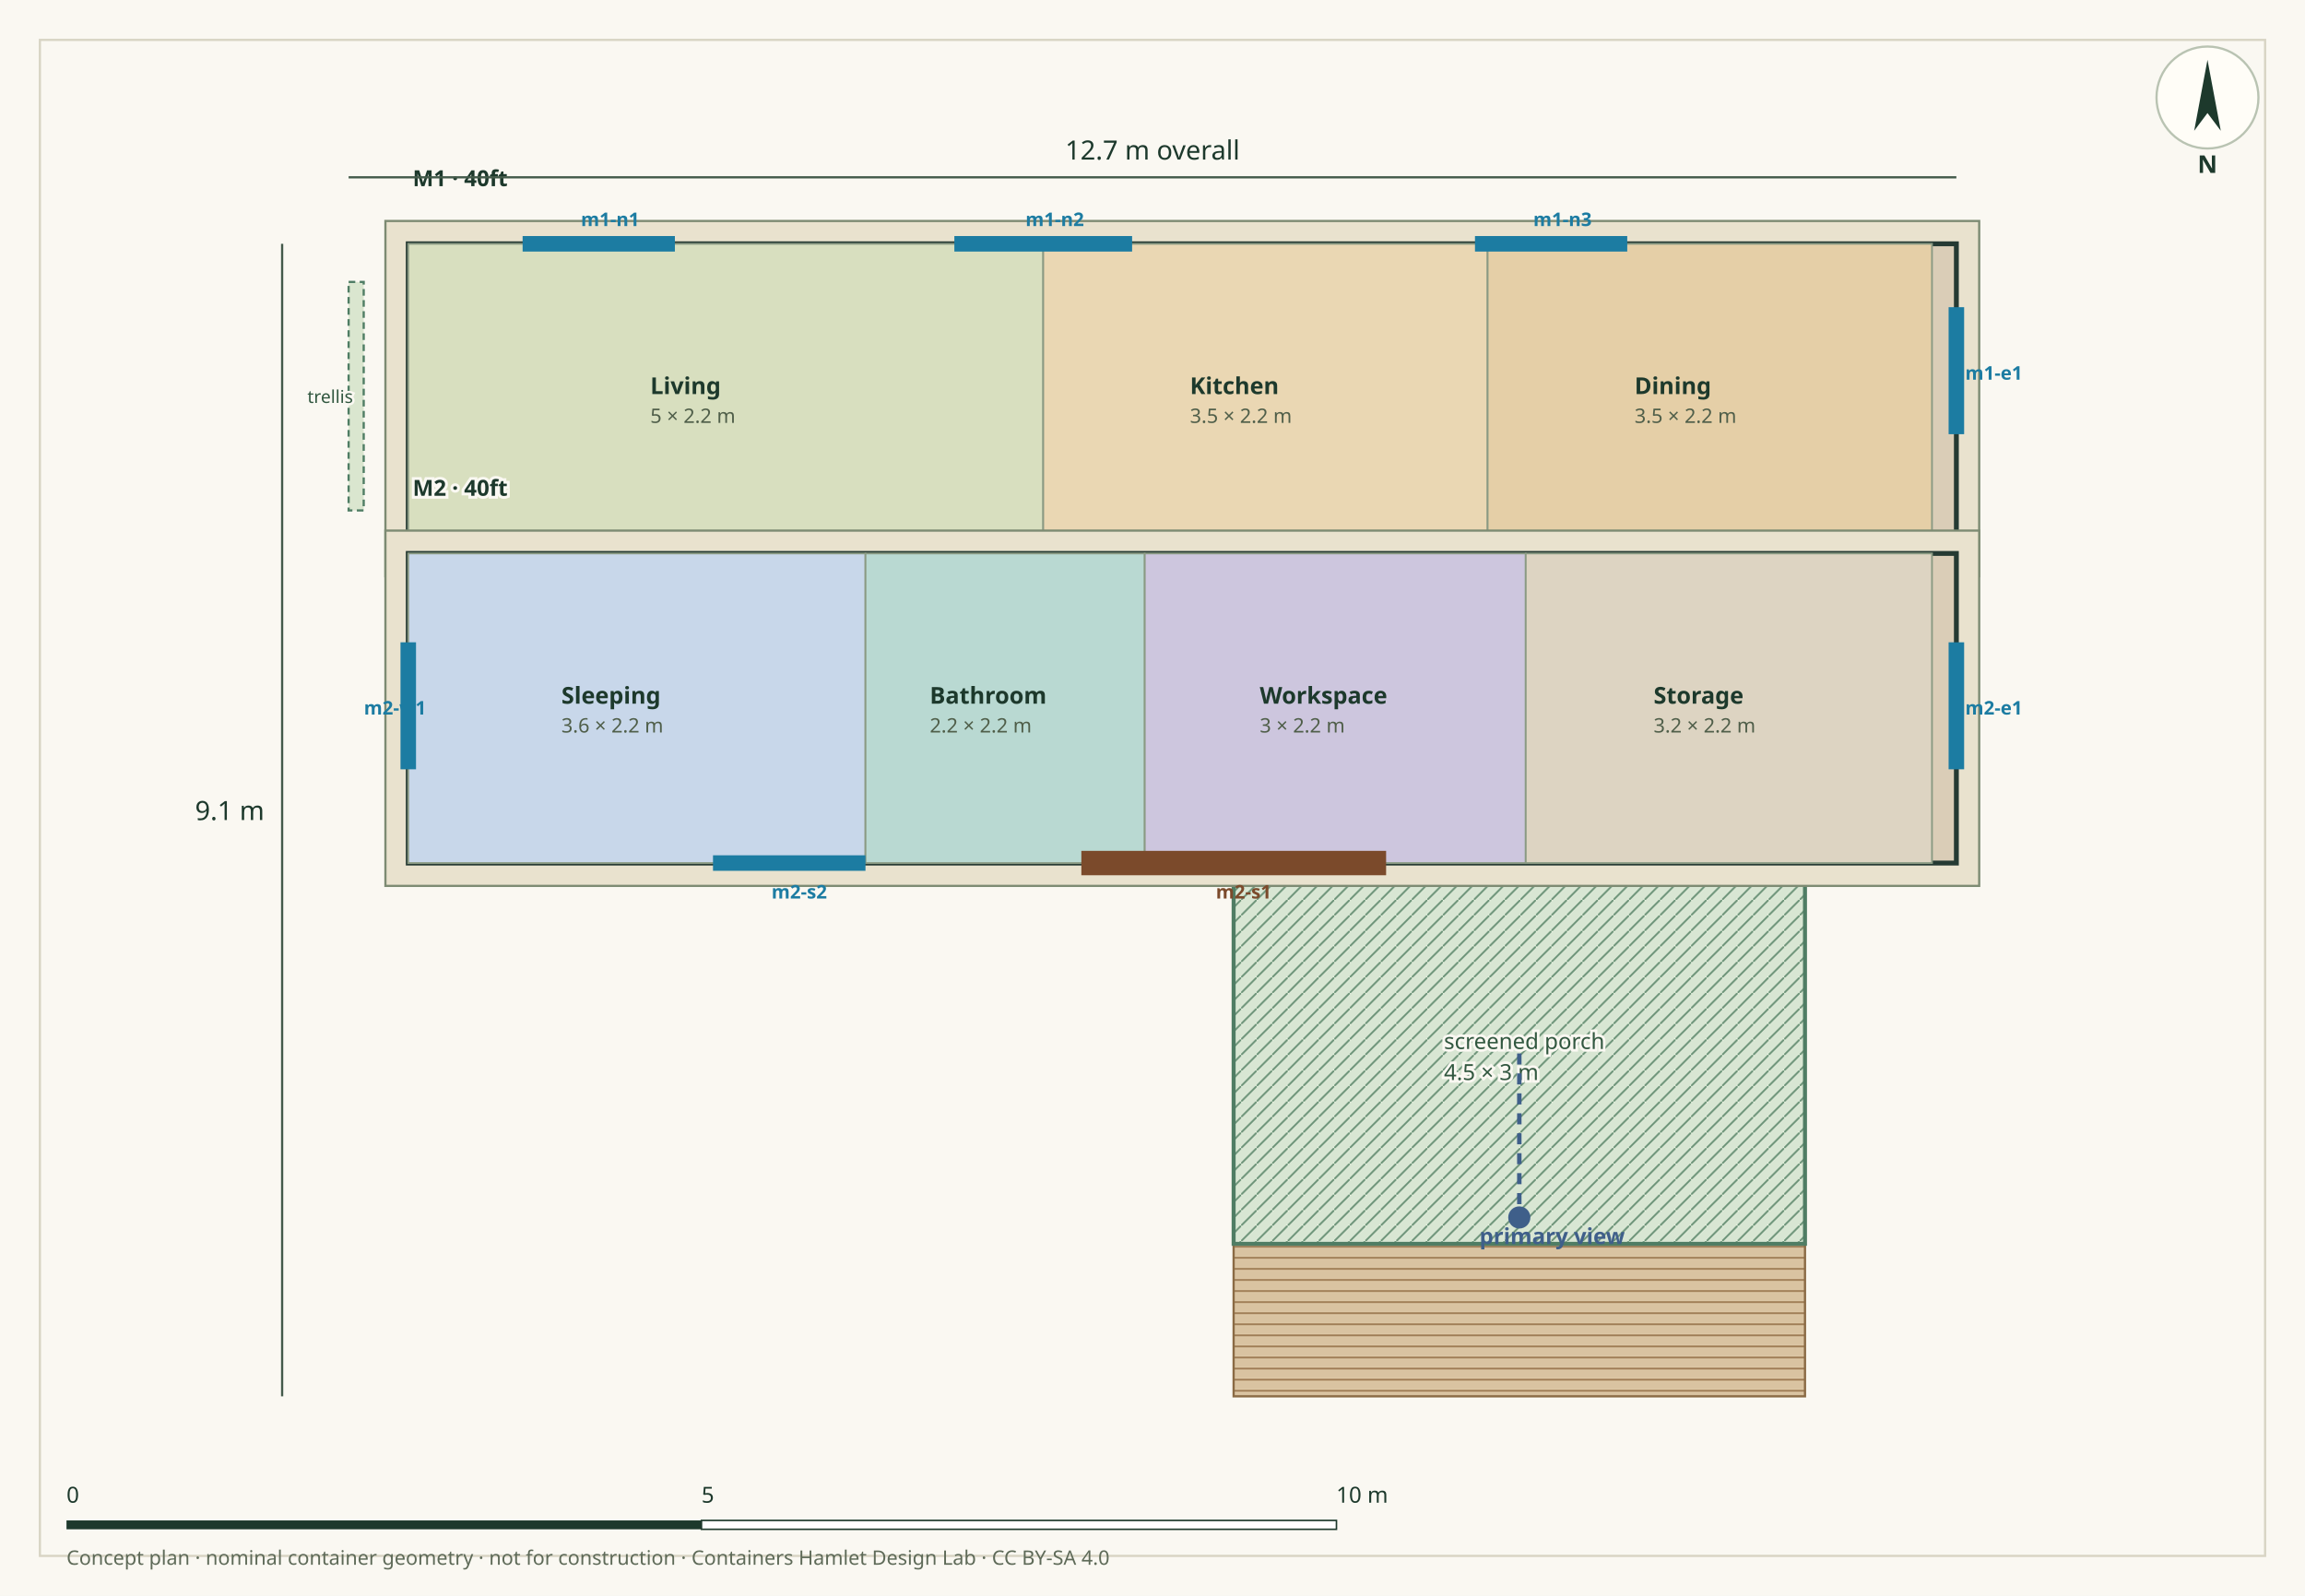
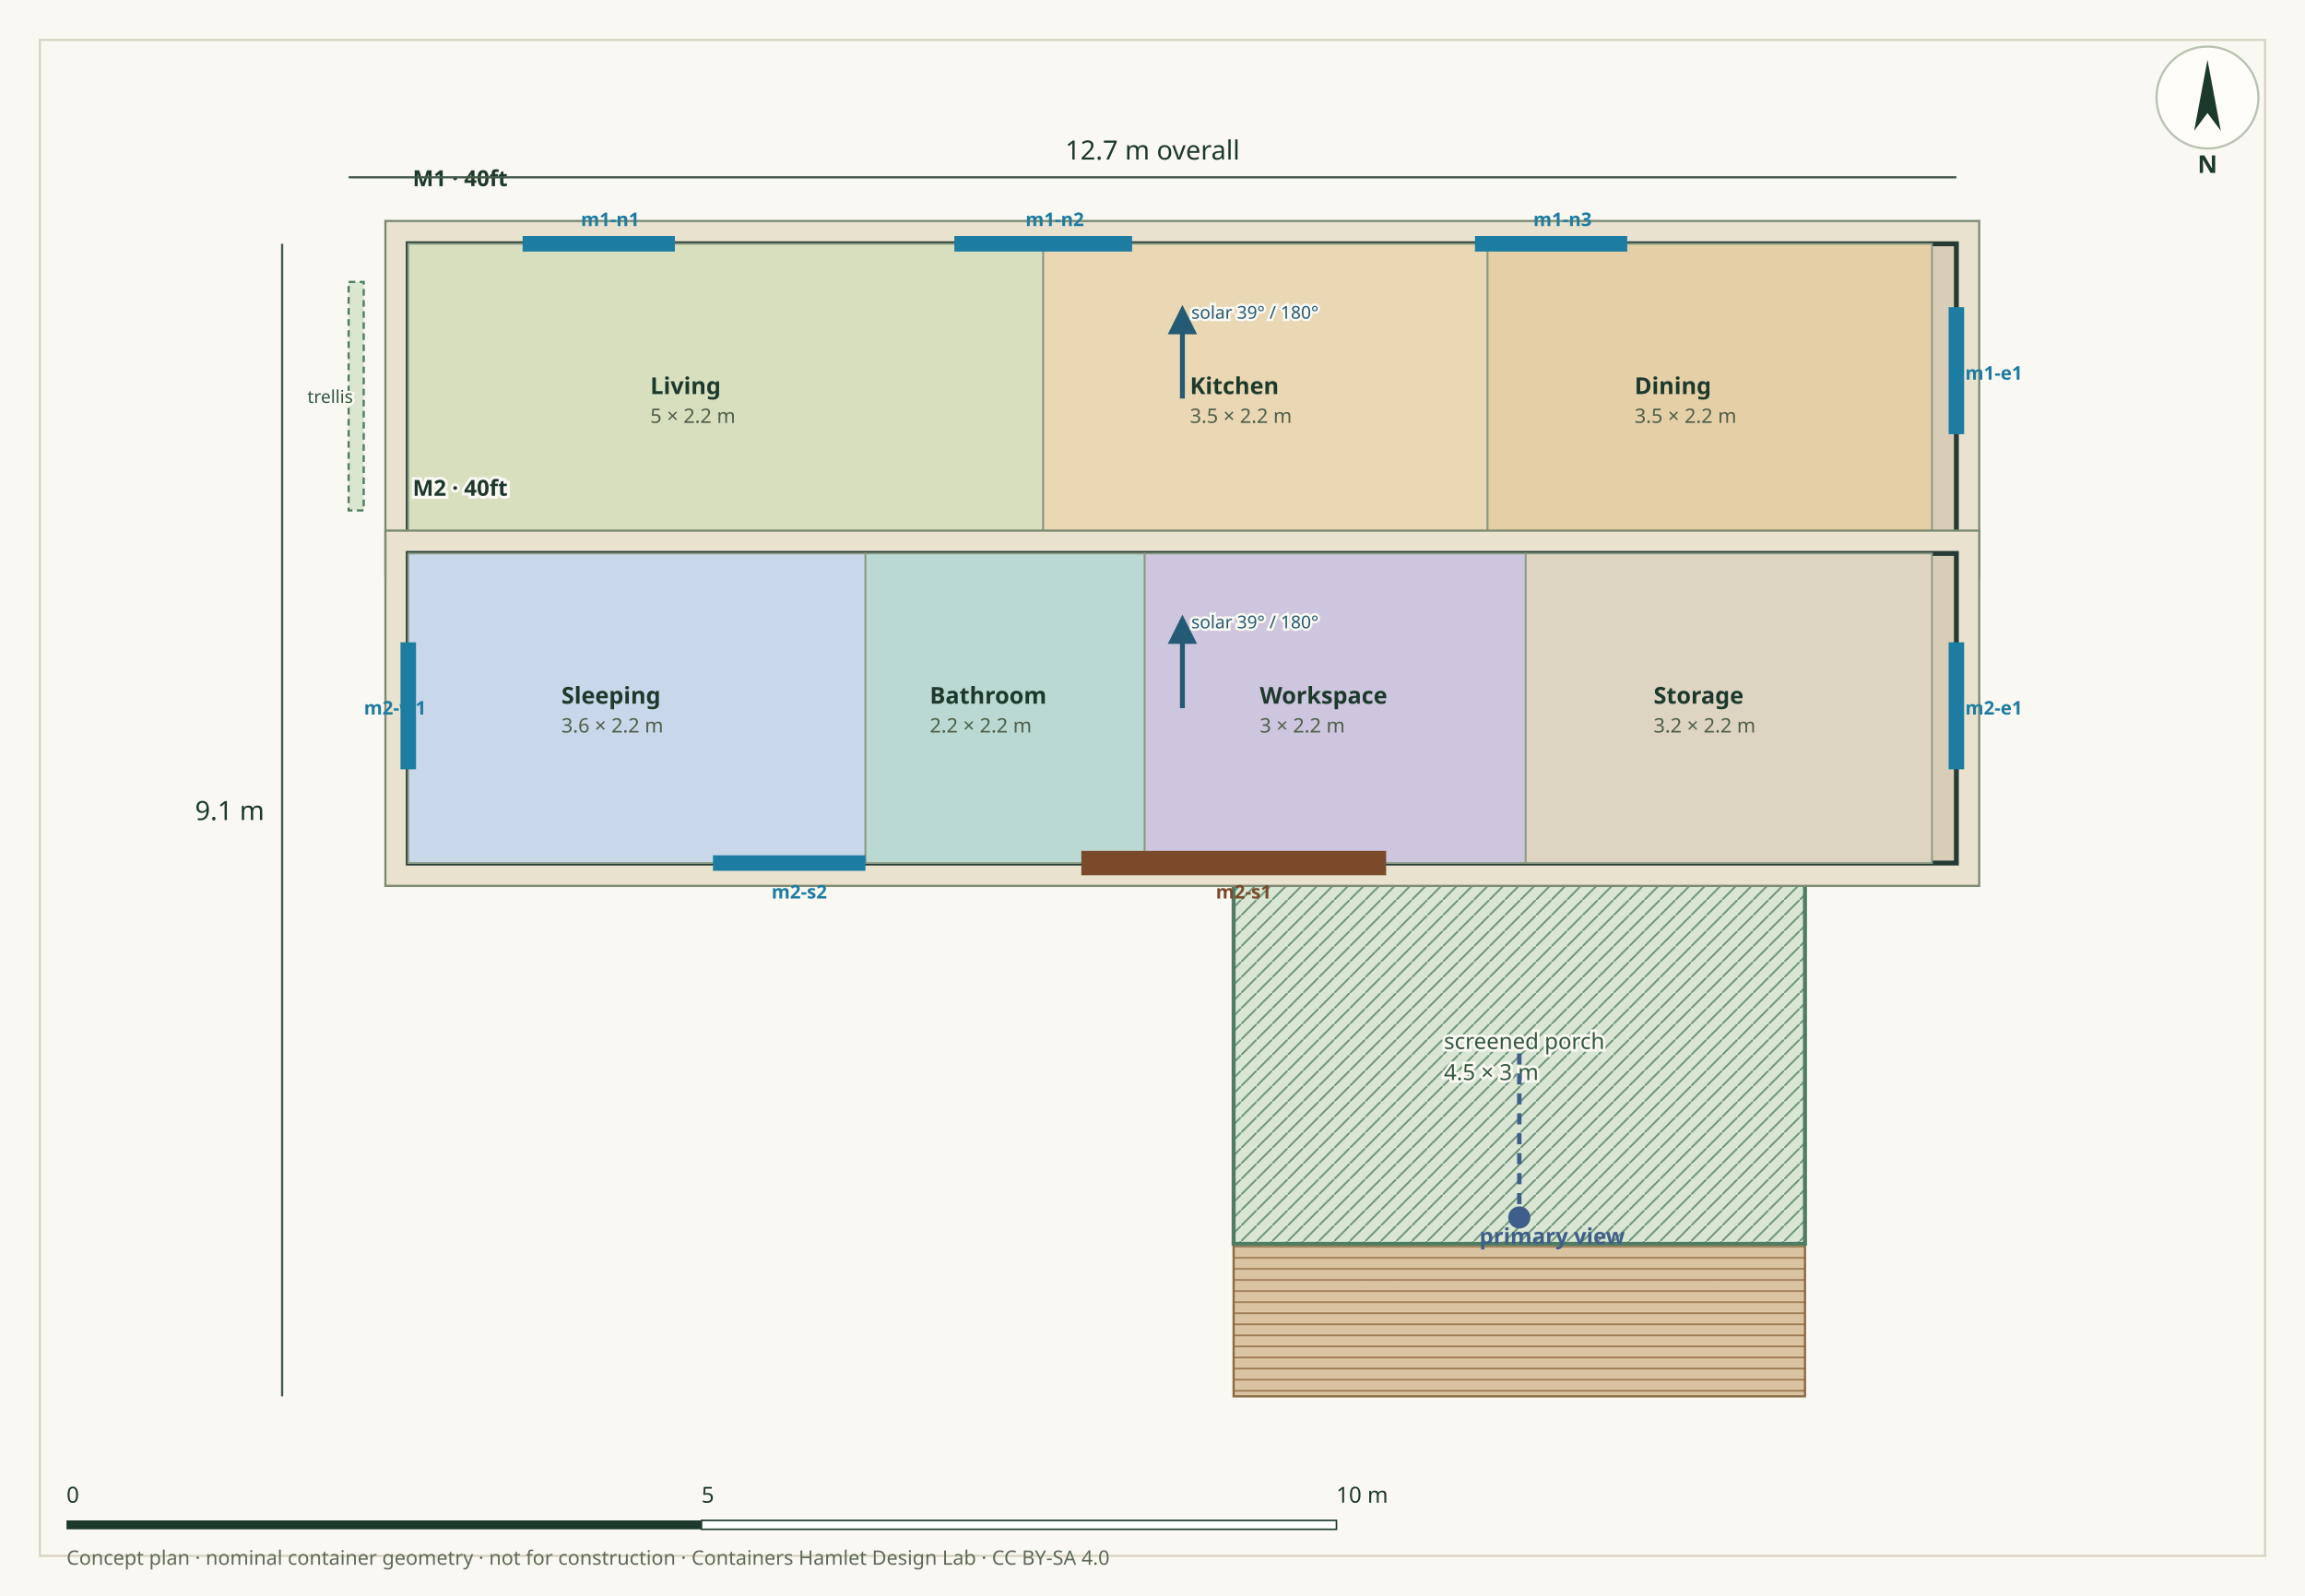
<svg xmlns="http://www.w3.org/2000/svg" viewBox="0 0 1040 720" role="img" aria-labelledby="concept-open-plan-plan-t concept-open-plan-plan-d">
  <defs>
+     <marker id="concept-open-plan-plan-arrow" markerWidth="6" markerHeight="6" refX="5" refY="3" orient="auto">
+       <path d="M0 0L6 3L0 6Z" fill="#245a73" />
+     </marker>
    <pattern id="concept-open-plan-plan-porch" width="7" height="7" patternUnits="userSpaceOnUse">
      <rect width="7" height="7" fill="#d8e6d3" />
      <path d="M0 7L7 0" stroke="#6b9277" stroke-width="0.8" />
    </pattern>
    <pattern id="concept-open-plan-plan-deck" width="9" height="5" patternUnits="userSpaceOnUse">
      <rect width="9" height="5" fill="#d9c3a1" />
      <path d="M0 2.5H9" stroke="#9a7750" stroke-width="0.7" />
    </pattern>
    <pattern id="concept-open-plan-plan-link" width="6" height="6" patternUnits="userSpaceOnUse">
      <rect width="6" height="6" fill="#e4d7bf" />
      <path d="M0 6L6 0" stroke="#9a8765" stroke-width="0.7" />
    </pattern>
  </defs>
  <rect width="1040" height="720" fill="#faf8f2" />
  <rect x="18" y="18" width="1004" height="684" fill="none" stroke="#d8d4c4" stroke-width="1" />
  <path d="M556.6 561.2L814.4 561.2L814.4 630L556.6 630Z" fill="url(#concept-open-plan-plan-deck)" stroke="#8a6a44" stroke-width="1" />
  <path d="M556.6 389.4L814.4 389.4L814.4 561.2L556.6 561.2Z" fill="url(#concept-open-plan-plan-porch)" stroke="#4f7d64" stroke-width="1.8" />
  <path d="M157.3 127.2L164.1 127.2L164.1 230.3L157.3 230.3Z" fill="#cfe0c2" fill-opacity="0.75" stroke="#4f7d64" stroke-width="1" stroke-dasharray="3 2" />
  <path d="M173.9 99.7L893 99.7L893 260L173.9 260Z" fill="#e9e2ce" stroke="#7d8b73" stroke-width="1" />
  <path d="M184.2 110L882.7 110L882.7 249.7L184.2 249.7Z" fill="#9a7350" fill-opacity="0.18" stroke="#253a33" stroke-width="2.2" />
  <path d="M184.2 110L470.7 110L470.7 249.7L184.2 249.7Z" fill="#d8dfbf" stroke="#8a9a83" stroke-width="0.8" />
  <g transform="rotate(0 327.4 179.8)">
    <text x="293.4" y="177.8" font-size="10.5" font-family="system-ui, sans-serif" fill="#1d392c" font-weight="700">Living</text>
    <text x="293.4" y="190.8" font-size="9" font-family="system-ui, sans-serif" fill="#4f5e49">5 × 2.2 m</text>
  </g>
  <path d="M470.7 110L671.2 110L671.2 249.7L470.7 249.7Z" fill="#ead7b3" stroke="#8a9a83" stroke-width="0.8" />
  <g transform="rotate(0 570.9 179.8)">
    <text x="536.9" y="177.8" font-size="10.5" font-family="system-ui, sans-serif" fill="#1d392c" font-weight="700">Kitchen</text>
    <text x="536.9" y="190.8" font-size="9" font-family="system-ui, sans-serif" fill="#4f5e49">3.5 × 2.2 m</text>
  </g>
  <path d="M671.2 110L871.7 110L871.7 249.7L671.2 249.7Z" fill="#e5cfa7" stroke="#8a9a83" stroke-width="0.8" />
  <g transform="rotate(0 771.5 179.8)">
    <text x="737.5" y="177.8" font-size="10.5" font-family="system-ui, sans-serif" fill="#1d392c" font-weight="700">Dining</text>
    <text x="737.5" y="190.8" font-size="9" font-family="system-ui, sans-serif" fill="#4f5e49">3.5 × 2.2 m</text>
  </g>
  <line x1="235.8" y1="110" x2="304.5" y2="110" stroke="#1c7ca2" stroke-width="7" stroke-linecap="butt" />
  <text x="262.1" y="102" font-size="8.5" font-family="system-ui, sans-serif" fill="#1c7ca2" font-weight="700">m1-n1</text>
  <line x1="430.6" y1="110" x2="510.8" y2="110" stroke="#1c7ca2" stroke-width="7" stroke-linecap="butt" />
  <text x="462.7" y="102" font-size="8.5" font-family="system-ui, sans-serif" fill="#1c7ca2" font-weight="700">m1-n2</text>
  <line x1="665.5" y1="110" x2="734.2" y2="110" stroke="#1c7ca2" stroke-width="7" stroke-linecap="butt" />
  <text x="691.8" y="102" font-size="8.5" font-family="system-ui, sans-serif" fill="#1c7ca2" font-weight="700">m1-n3</text>
  <line x1="882.7" y1="138.6" x2="882.7" y2="195.9" stroke="#1c7ca2" stroke-width="7" stroke-linecap="butt" />
  <text x="886.7" y="171.3" font-size="8.5" font-family="system-ui, sans-serif" fill="#1c7ca2" font-weight="700">m1-e1</text>
  <text x="186.2" y="84" font-size="10" font-family="system-ui, sans-serif" fill="#1d392c" font-weight="800" stroke="#faf8f2" stroke-width="2.6" paint-order="stroke">M1 · 40ft</text>
+   <line x1="533.5" y1="179.8" x2="533.5" y2="139.8" stroke="#245a73" stroke-width="2.2" marker-end="url(#concept-open-plan-plan-arrow)" />
+   <text x="537.5" y="143.8" font-size="8" font-family="system-ui, sans-serif" fill="#245a73" stroke="#faf8f2" stroke-width="2.2" paint-order="stroke">solar 39° / 180°</text>
  <path class="plan-module-hit" data-module-id="m1" d="M184.2 110L882.7 110L882.7 249.7L184.2 249.7Z" fill="transparent" pointer-events="all" />
  <path d="M173.9 239.4L893 239.4L893 399.7L173.9 399.7Z" fill="#e9e2ce" stroke="#7d8b73" stroke-width="1" />
  <path d="M184.2 249.7L882.7 249.7L882.7 389.4L184.2 389.4Z" fill="#9a7350" fill-opacity="0.18" stroke="#253a33" stroke-width="2.2" />
  <path d="M184.2 249.7L390.5 249.7L390.5 389.4L184.2 389.4Z" fill="#c8d7ea" stroke="#8a9a83" stroke-width="0.8" />
  <g transform="rotate(0 287.3 319.5)">
    <text x="253.3" y="317.5" font-size="10.5" font-family="system-ui, sans-serif" fill="#1d392c" font-weight="700">Sleeping</text>
    <text x="253.3" y="330.5" font-size="9" font-family="system-ui, sans-serif" fill="#4f5e49">3.6 × 2.2 m</text>
  </g>
  <path d="M390.5 249.7L516.5 249.7L516.5 389.4L390.5 389.4Z" fill="#b9d9d2" stroke="#8a9a83" stroke-width="0.8" />
  <g transform="rotate(0 453.5 319.5)">
    <text x="419.5" y="317.5" font-size="10.5" font-family="system-ui, sans-serif" fill="#1d392c" font-weight="700">Bathroom</text>
    <text x="419.5" y="330.5" font-size="9" font-family="system-ui, sans-serif" fill="#4f5e49">2.2 × 2.2 m</text>
  </g>
  <path d="M516.5 249.7L688.4 249.7L688.4 389.4L516.5 389.4Z" fill="#cdc6de" stroke="#8a9a83" stroke-width="0.8" />
  <g transform="rotate(0 602.4 319.5)">
    <text x="568.4" y="317.5" font-size="10.5" font-family="system-ui, sans-serif" fill="#1d392c" font-weight="700">Workspace</text>
    <text x="568.4" y="330.5" font-size="9" font-family="system-ui, sans-serif" fill="#4f5e49">3 × 2.2 m</text>
  </g>
  <path d="M688.4 249.7L871.7 249.7L871.7 389.4L688.4 389.4Z" fill="#ddd4c2" stroke="#8a9a83" stroke-width="0.8" />
  <g transform="rotate(0 780.1 319.5)">
    <text x="746.1" y="317.5" font-size="10.5" font-family="system-ui, sans-serif" fill="#1d392c" font-weight="700">Storage</text>
    <text x="746.1" y="330.5" font-size="9" font-family="system-ui, sans-serif" fill="#4f5e49">3.2 × 2.2 m</text>
  </g>
  <line x1="487.9" y1="389.4" x2="625.4" y2="389.4" stroke="#7b4a2b" stroke-width="11" stroke-linecap="butt" />
  <text x="548.6" y="405.4" font-size="8.5" font-family="system-ui, sans-serif" fill="#7b4a2b" font-weight="700">m2-s1</text>
  <line x1="321.7" y1="389.4" x2="390.5" y2="389.4" stroke="#1c7ca2" stroke-width="7" stroke-linecap="butt" />
  <text x="348.1" y="405.4" font-size="8.5" font-family="system-ui, sans-serif" fill="#1c7ca2" font-weight="700">m2-s2</text>
  <line x1="184.2" y1="289.8" x2="184.2" y2="347.1" stroke="#1c7ca2" stroke-width="7" stroke-linecap="butt" />
  <text x="164.2" y="322.4" font-size="8.5" font-family="system-ui, sans-serif" fill="#1c7ca2" font-weight="700">m2-w1</text>
  <line x1="882.7" y1="289.8" x2="882.7" y2="347.1" stroke="#1c7ca2" stroke-width="7" stroke-linecap="butt" />
  <text x="886.7" y="322.4" font-size="8.5" font-family="system-ui, sans-serif" fill="#1c7ca2" font-weight="700">m2-e1</text>
  <text x="186.2" y="223.7" font-size="10" font-family="system-ui, sans-serif" fill="#1d392c" font-weight="800" stroke="#faf8f2" stroke-width="2.6" paint-order="stroke">M2 · 40ft</text>
+   <line x1="533.5" y1="319.5" x2="533.5" y2="279.5" stroke="#245a73" stroke-width="2.2" marker-end="url(#concept-open-plan-plan-arrow)" />
+   <text x="537.5" y="283.5" font-size="8" font-family="system-ui, sans-serif" fill="#245a73" stroke="#faf8f2" stroke-width="2.2" paint-order="stroke">solar 39° / 180°</text>
  <path class="plan-module-hit" data-module-id="m2" d="M184.2 249.7L882.7 249.7L882.7 389.4L184.2 389.4Z" fill="transparent" pointer-events="all" />
  <text x="651.5" y="473.3" font-size="10" font-family="system-ui, sans-serif" fill="#31573f" stroke="#faf8f2" stroke-width="2.4" paint-order="stroke">screened porch</text>
  <text x="651.5" y="487.3" font-size="10" font-family="system-ui, sans-serif" fill="#31573f" stroke="#faf8f2" stroke-width="2.4" paint-order="stroke">4.5 × 3 m</text>
  <text x="138.7" y="181.8" font-size="8" font-family="system-ui, sans-serif" fill="#31573f" stroke="#faf8f2" stroke-width="2.2" paint-order="stroke">trellis</text>
  <line x1="157.3" y1="80" x2="882.7" y2="80" stroke="#435a4a" stroke-width="1" />
  <text x="520" y="72" text-anchor="middle" font-size="12" font-family="system-ui, sans-serif" fill="#1d392c">12.7 m overall</text>
  <line x1="127.3" y1="110" x2="127.3" y2="630" stroke="#435a4a" stroke-width="1" />
  <text x="119.3" y="370" font-size="12" font-family="system-ui, sans-serif" fill="#1d392c" text-anchor="end">9.1 m</text>
  <line x1="685.5" y1="475.3" x2="685.5" y2="549.3" stroke="#3f5f8a" stroke-width="2" stroke-dasharray="5 4" />
  <circle cx="685.5" cy="549.3" r="5" fill="#3f5f8a" />
  <text x="667.5" y="561.3" font-size="10" font-family="system-ui, sans-serif" fill="#3f5f8a" font-weight="700">primary view</text>
  <g aria-hidden="true">
    <circle cx="996" cy="44" r="23" fill="#fffdf7" stroke="#b9c3b2" />
    <path d="M996 27l6 32l-6 -8l-6 8z" fill="#1d392c" />
    <text x="996" y="78" text-anchor="middle" font-size="11" font-weight="700" font-family="system-ui, sans-serif" fill="#1d392c">N</text>
  </g>
  <g font-family="system-ui, sans-serif" font-size="10" fill="#1d392c">
    <rect x="30" y="686" width="286.5" height="4" fill="#1d392c" />
    <rect x="316.5" y="686" width="286.5" height="4" fill="#fff" stroke="#1d392c" stroke-width="0.7" />
    <text x="30" y="678">0</text>
    <text x="316.5" y="678">5</text>
    <text x="602.9" y="678">10 m</text>
  </g>
  <text x="30" y="706" font-family="system-ui, sans-serif" font-size="9" fill="#5e6a58">Concept plan · nominal container geometry · not for construction · Containers Hamlet Design Lab · CC BY-SA 4.0</text>
</svg>
